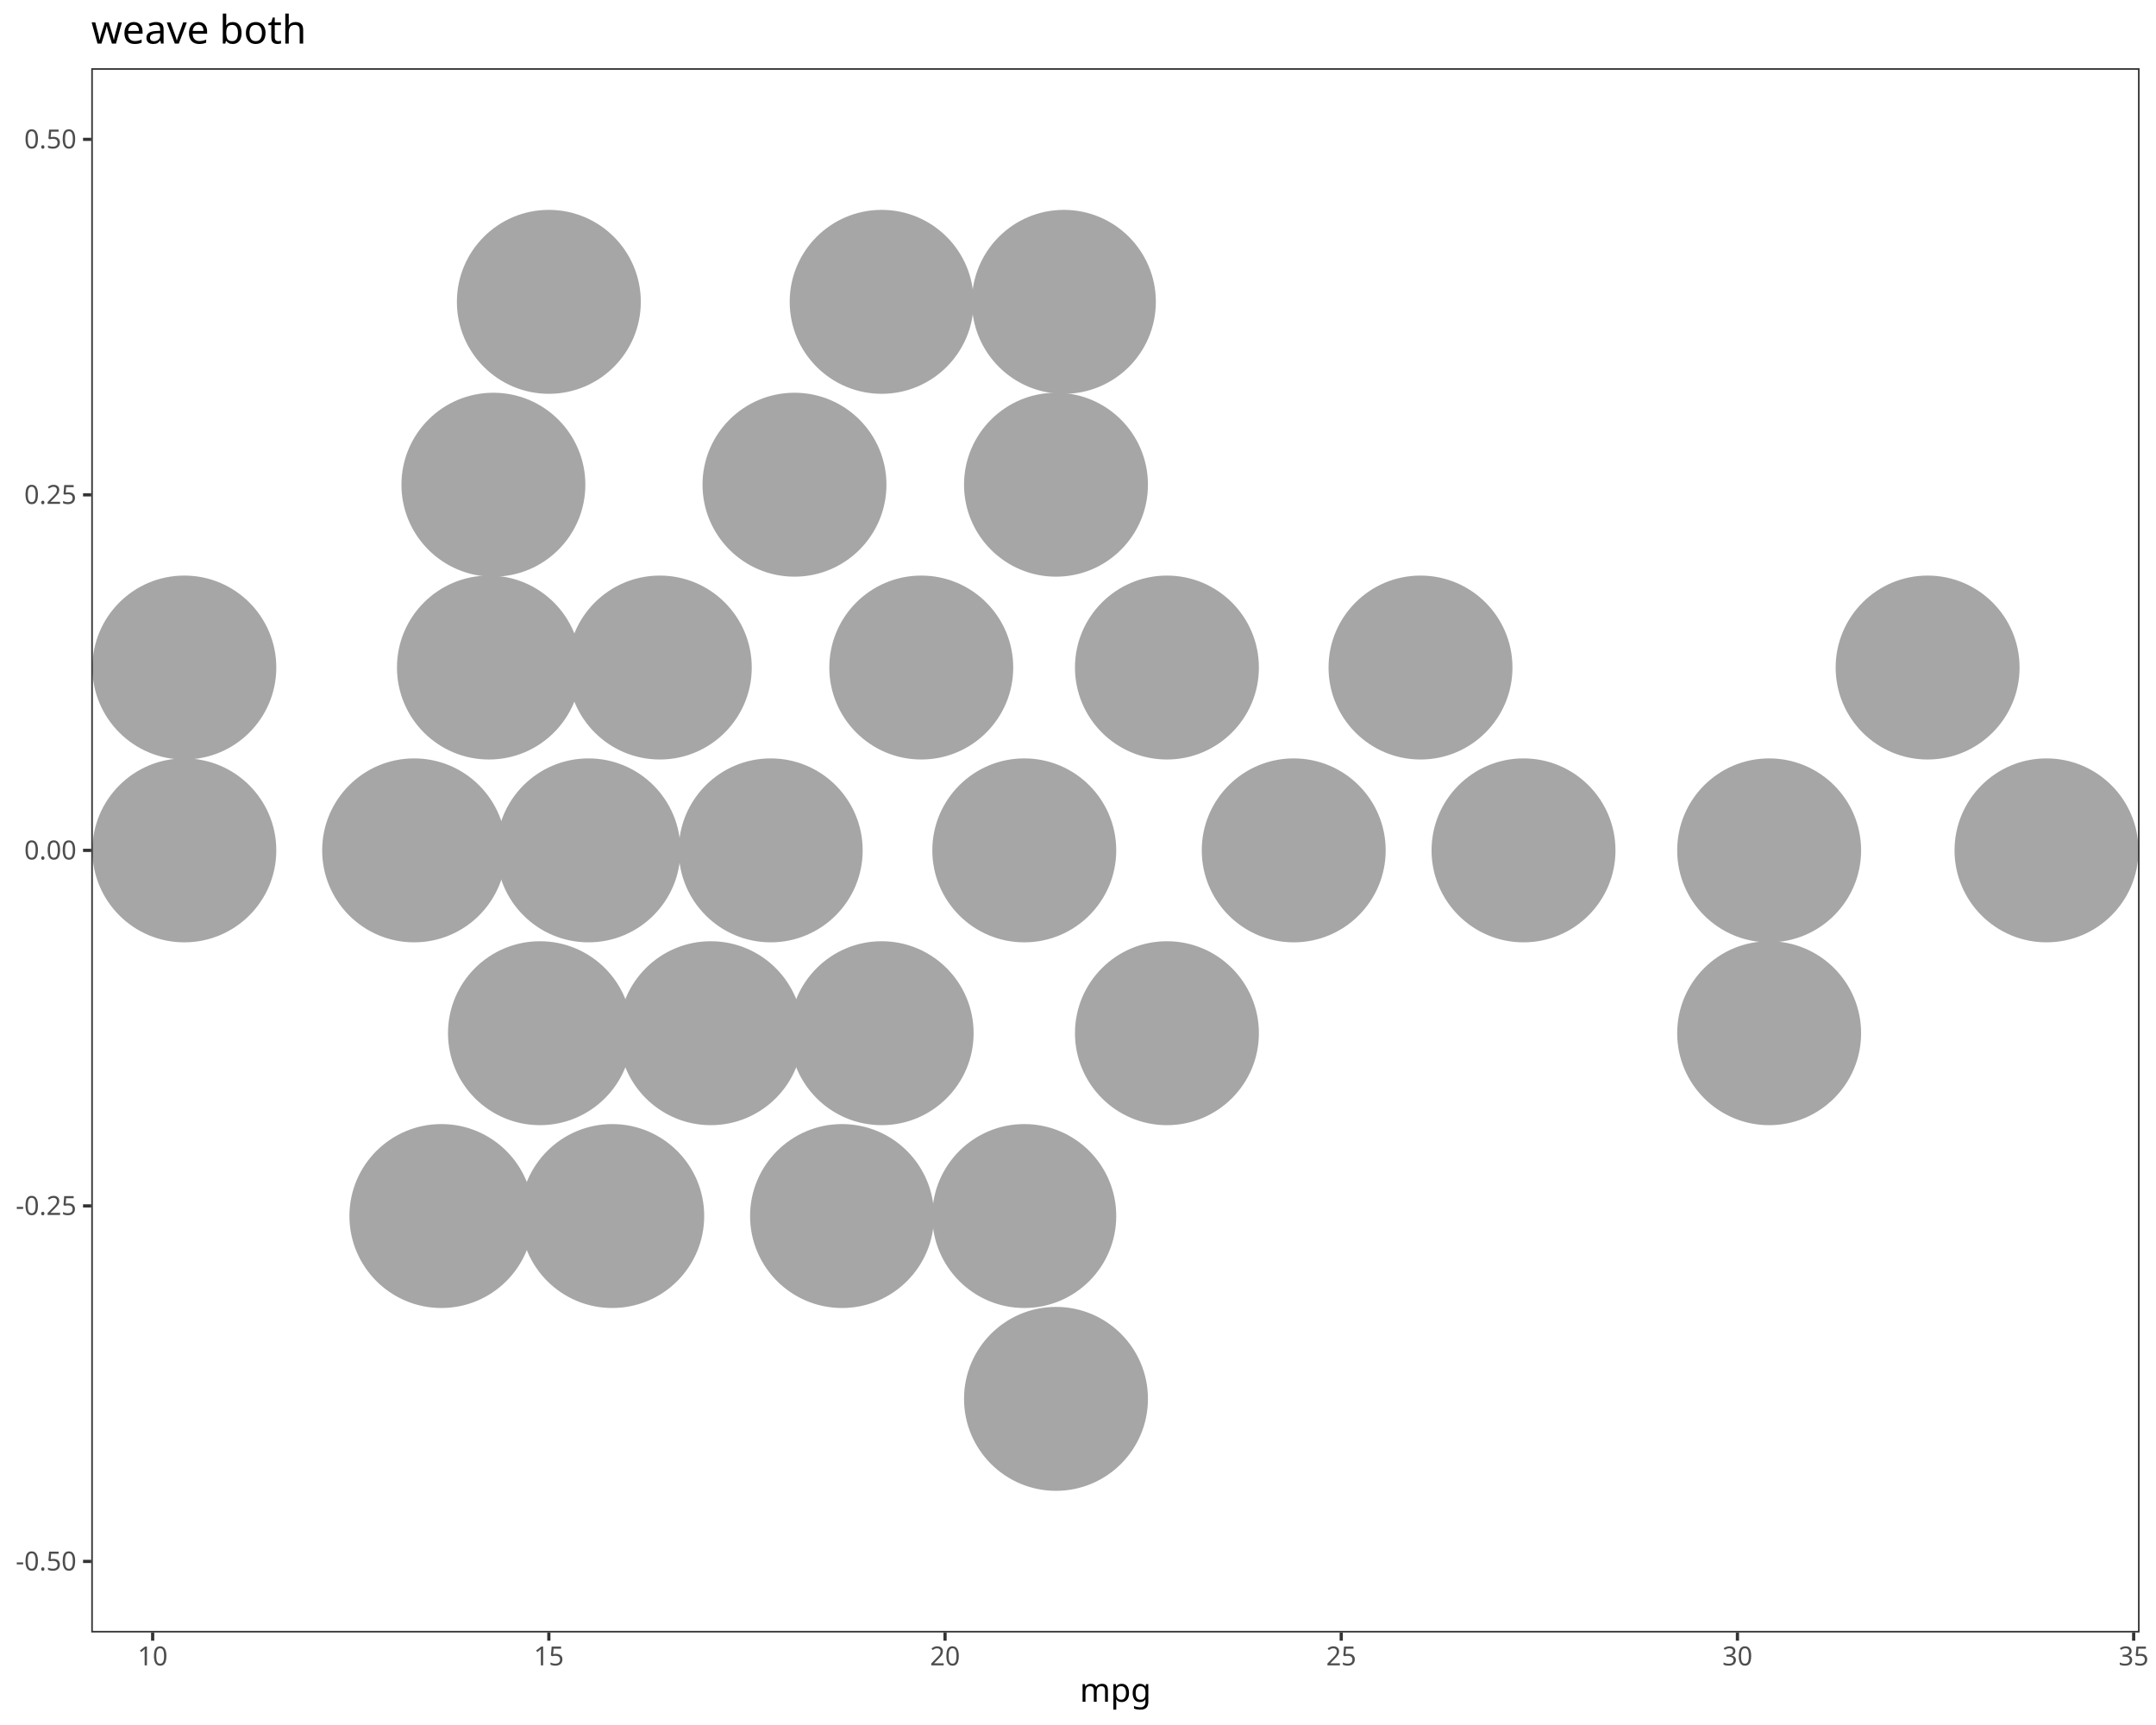
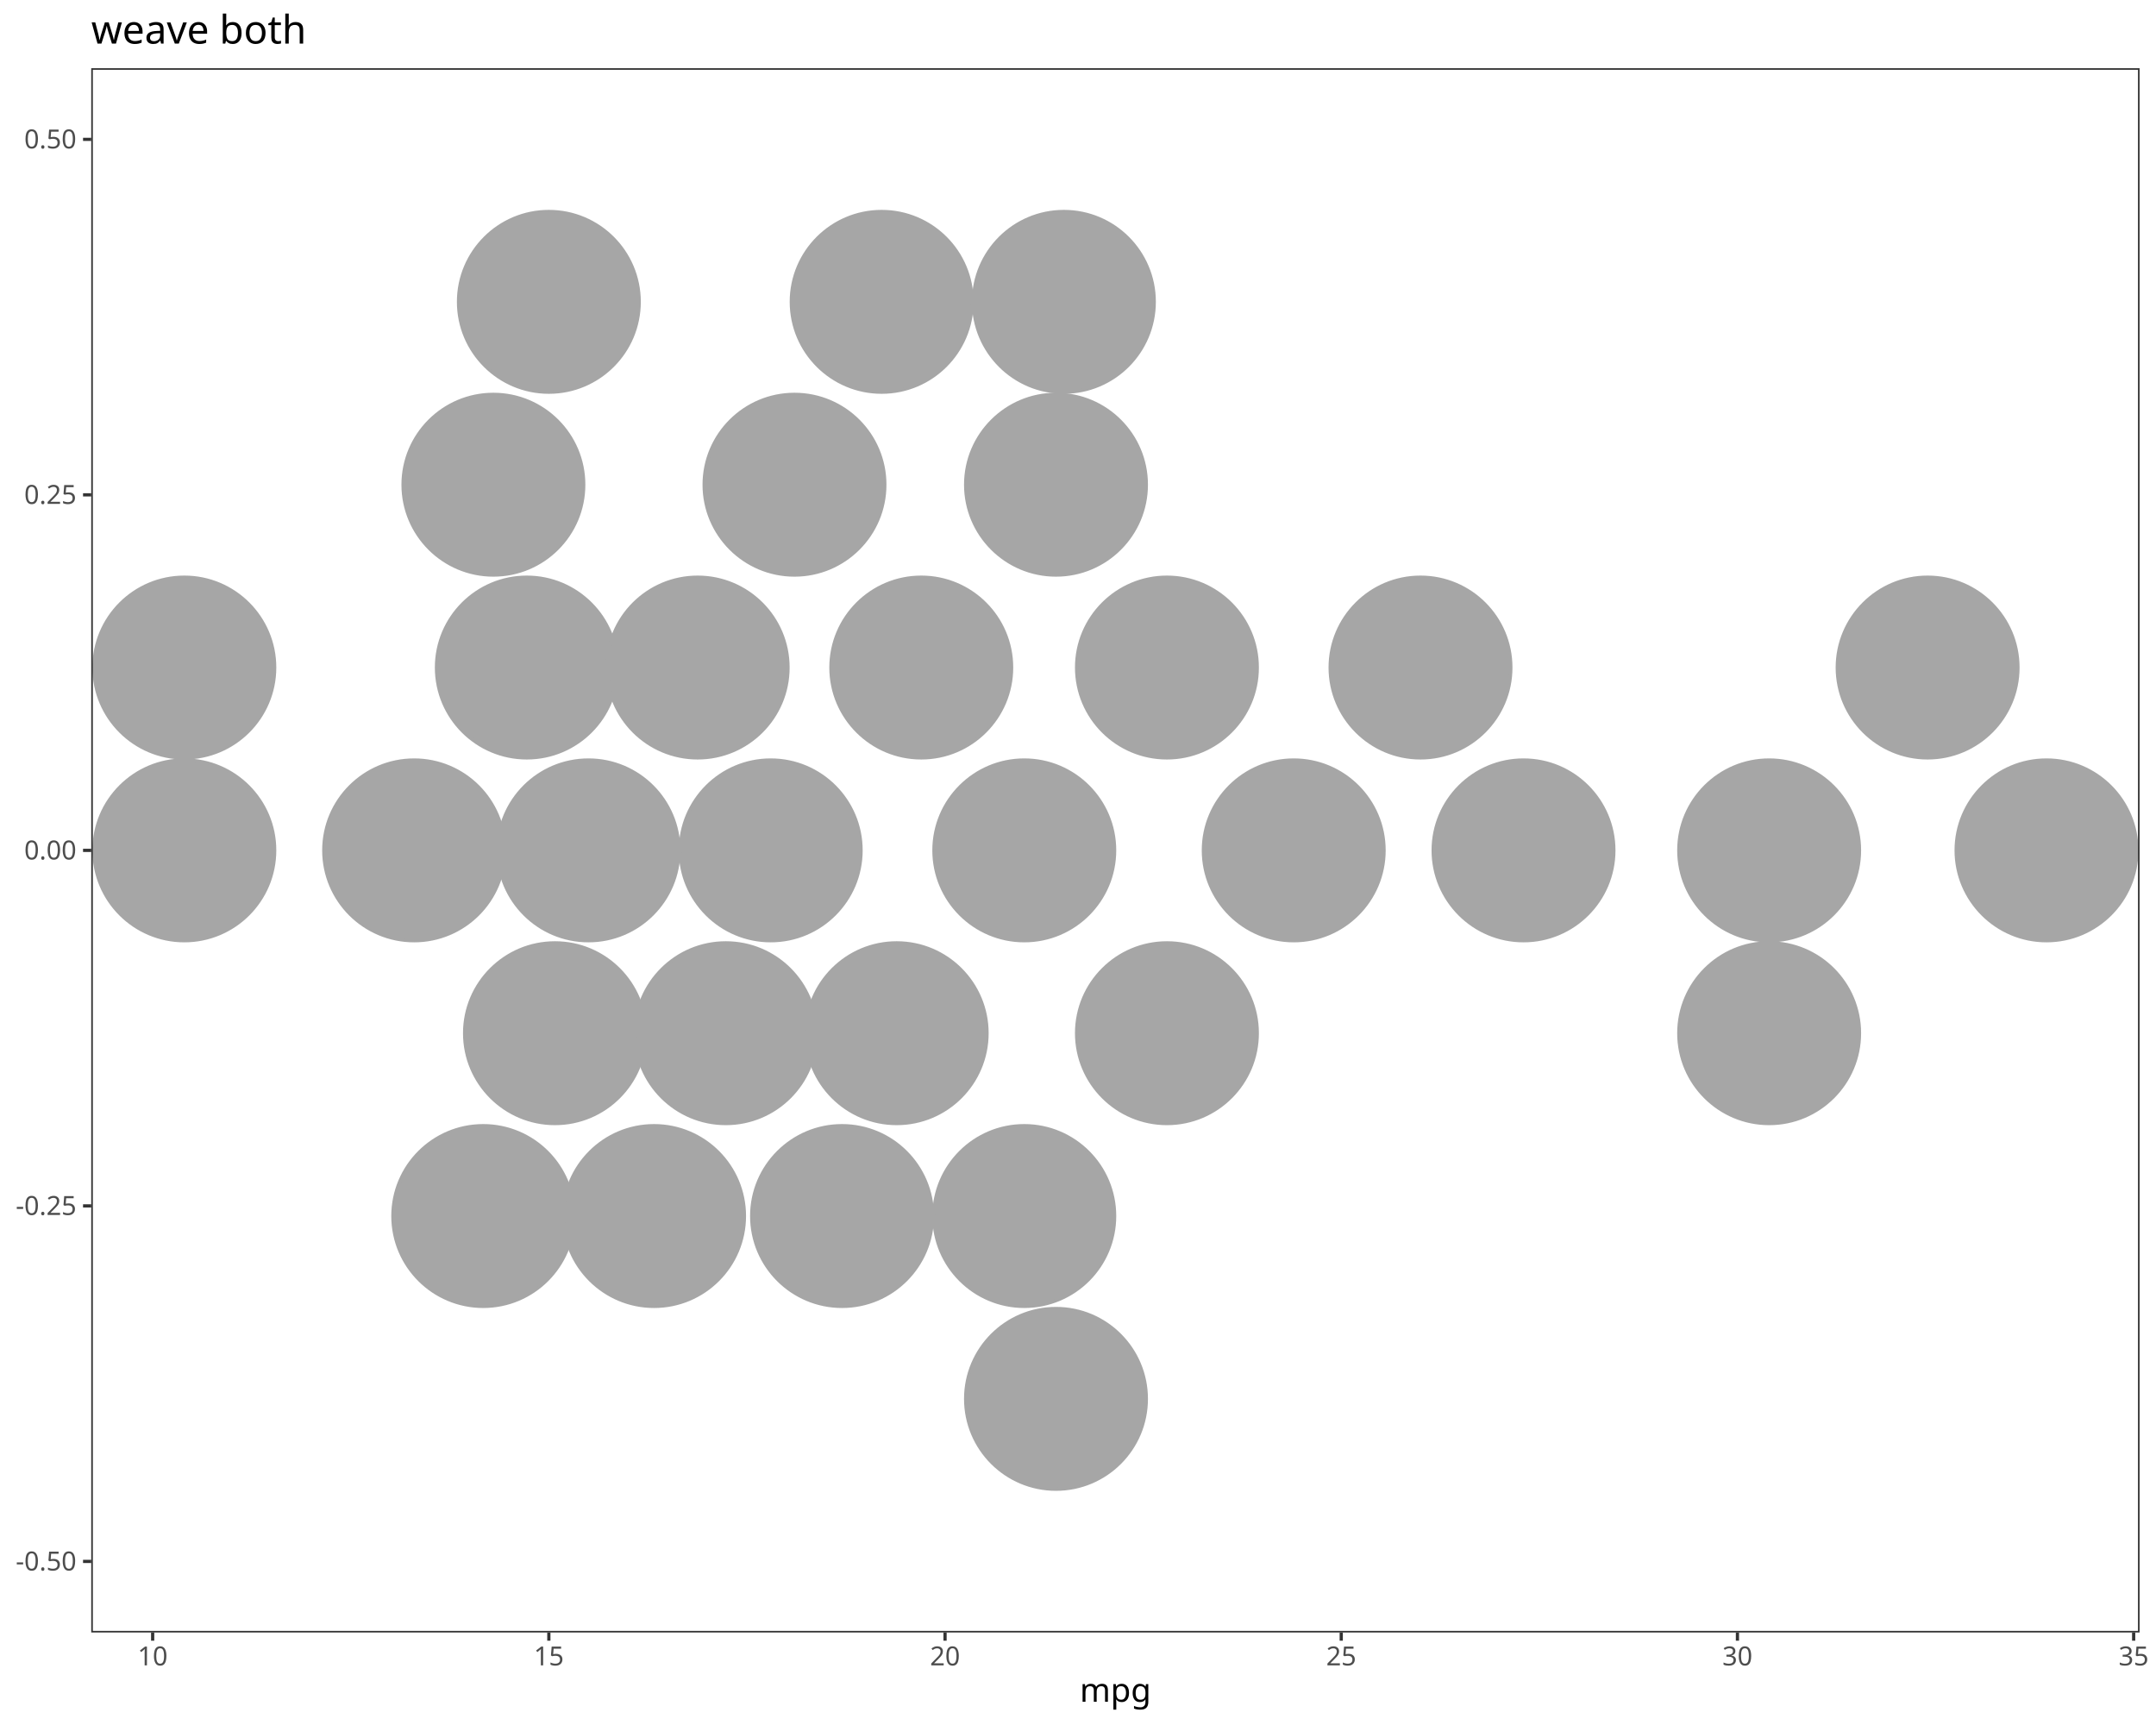
<svg xmlns="http://www.w3.org/2000/svg" class="svglite" data-engine-version="2.0" width="720.00pt" height="576.00pt" viewBox="0 0 720.00 576.00">
  <defs>
    <style type="text/css">
    .svglite line, .svglite polyline, .svglite polygon, .svglite path, .svglite rect, .svglite circle {
      fill: none;
      stroke: #000000;
      stroke-linecap: round;
      stroke-linejoin: round;
      stroke-miterlimit: 10.00;
    }
  </style>
  </defs>
  <rect width="100%" height="100%" style="stroke: none; fill: #FFFFFF;" />
  <defs>
    <clipPath id="cpMC4wMHw3MjAuMDB8MC4wMHw1NzYuMDA=">
      <rect x="0.00" y="0.00" width="720.00" height="576.00" />
    </clipPath>
  </defs>
  <g clip-path="url(#cpMC4wMHw3MjAuMDB8MC4wMHw1NzYuMDA=)">
    <rect x="0.00" y="0.00" width="720.00" height="576.00" style="stroke-width: 1.07; stroke: #FFFFFF; fill: #FFFFFF;" />
  </g>
  <defs>
    <clipPath id="cpMzAuNDd8NzE0LjUyfDIyLjc4fDU0NS4xMQ==">
      <rect x="30.47" y="22.78" width="684.05" height="522.33" />
    </clipPath>
  </defs>
  <g clip-path="url(#cpMzAuNDd8NzE0LjUyfDIyLjc4fDU0NS4xMQ==)">
    <rect x="30.47" y="22.78" width="684.05" height="522.33" style="stroke-width: 1.07; stroke: none; fill: #FFFFFF;" />
    <circle cx="61.56" cy="283.95" r="30.18" style="stroke-width: 1.06; stroke: #A6A6A6; fill: #A6A6A6;" />
    <circle cx="61.56" cy="222.90" r="30.18" style="stroke-width: 1.06; stroke: #A6A6A6; fill: #A6A6A6;" />
    <circle cx="138.30" cy="283.95" r="30.18" style="stroke-width: 1.06; stroke: #A6A6A6; fill: #A6A6A6;" />
-     <circle cx="147.40" cy="406.05" r="30.18" style="stroke-width: 1.06; stroke: #A6A6A6; fill: #A6A6A6;" />
-     <circle cx="163.28" cy="222.90" r="30.18" style="stroke-width: 1.06; stroke: #A6A6A6; fill: #A6A6A6;" />
+     <circle cx="161.38" cy="406.05" r="30.18" style="stroke-width: 1.06; stroke: #A6A6A6; fill: #A6A6A6;" />
    <circle cx="164.77" cy="161.85" r="30.18" style="stroke-width: 1.06; stroke: #A6A6A6; fill: #A6A6A6;" />
-     <circle cx="180.32" cy="345.00" r="30.18" style="stroke-width: 1.06; stroke: #A6A6A6; fill: #A6A6A6;" />
+     <circle cx="175.93" cy="222.90" r="30.18" style="stroke-width: 1.06; stroke: #A6A6A6; fill: #A6A6A6;" />
    <circle cx="183.29" cy="100.79" r="30.18" style="stroke-width: 1.06; stroke: #A6A6A6; fill: #A6A6A6;" />
+     <circle cx="185.33" cy="345.00" r="30.18" style="stroke-width: 1.06; stroke: #A6A6A6; fill: #A6A6A6;" />
    <circle cx="196.52" cy="283.95" r="30.18" style="stroke-width: 1.06; stroke: #A6A6A6; fill: #A6A6A6;" />
-     <circle cx="204.46" cy="406.05" r="30.18" style="stroke-width: 1.06; stroke: #A6A6A6; fill: #A6A6A6;" />
-     <circle cx="220.34" cy="222.90" r="30.18" style="stroke-width: 1.06; stroke: #A6A6A6; fill: #A6A6A6;" />
-     <circle cx="237.37" cy="345.00" r="30.18" style="stroke-width: 1.06; stroke: #A6A6A6; fill: #A6A6A6;" />
+     <circle cx="218.43" cy="406.05" r="30.18" style="stroke-width: 1.06; stroke: #A6A6A6; fill: #A6A6A6;" />
+     <circle cx="232.99" cy="222.90" r="30.18" style="stroke-width: 1.06; stroke: #A6A6A6; fill: #A6A6A6;" />
+     <circle cx="242.39" cy="345.00" r="30.18" style="stroke-width: 1.06; stroke: #A6A6A6; fill: #A6A6A6;" />
    <circle cx="257.38" cy="283.95" r="30.18" style="stroke-width: 1.06; stroke: #A6A6A6; fill: #A6A6A6;" />
    <circle cx="265.32" cy="161.85" r="30.18" style="stroke-width: 1.06; stroke: #A6A6A6; fill: #A6A6A6;" />
    <circle cx="281.20" cy="406.05" r="30.18" style="stroke-width: 1.06; stroke: #A6A6A6; fill: #A6A6A6;" />
-     <circle cx="294.43" cy="345.00" r="30.18" style="stroke-width: 1.06; stroke: #A6A6A6; fill: #A6A6A6;" />
    <circle cx="294.43" cy="100.79" r="30.18" style="stroke-width: 1.06; stroke: #A6A6A6; fill: #A6A6A6;" />
+     <circle cx="299.45" cy="345.00" r="30.18" style="stroke-width: 1.06; stroke: #A6A6A6; fill: #A6A6A6;" />
    <circle cx="307.66" cy="222.90" r="30.18" style="stroke-width: 1.06; stroke: #A6A6A6; fill: #A6A6A6;" />
    <circle cx="342.06" cy="406.05" r="30.18" style="stroke-width: 1.06; stroke: #A6A6A6; fill: #A6A6A6;" />
    <circle cx="342.06" cy="283.95" r="30.18" style="stroke-width: 1.06; stroke: #A6A6A6; fill: #A6A6A6;" />
    <circle cx="352.65" cy="467.10" r="30.18" style="stroke-width: 1.06; stroke: #A6A6A6; fill: #A6A6A6;" />
    <circle cx="352.65" cy="161.85" r="30.18" style="stroke-width: 1.06; stroke: #A6A6A6; fill: #A6A6A6;" />
    <circle cx="355.29" cy="100.79" r="30.18" style="stroke-width: 1.06; stroke: #A6A6A6; fill: #A6A6A6;" />
    <circle cx="389.70" cy="345.00" r="30.18" style="stroke-width: 1.06; stroke: #A6A6A6; fill: #A6A6A6;" />
    <circle cx="389.70" cy="222.90" r="30.18" style="stroke-width: 1.06; stroke: #A6A6A6; fill: #A6A6A6;" />
    <circle cx="432.04" cy="283.95" r="30.18" style="stroke-width: 1.06; stroke: #A6A6A6; fill: #A6A6A6;" />
    <circle cx="474.38" cy="222.90" r="30.18" style="stroke-width: 1.06; stroke: #A6A6A6; fill: #A6A6A6;" />
    <circle cx="508.78" cy="283.95" r="30.18" style="stroke-width: 1.06; stroke: #A6A6A6; fill: #A6A6A6;" />
    <circle cx="590.81" cy="345.00" r="30.18" style="stroke-width: 1.06; stroke: #A6A6A6; fill: #A6A6A6;" />
    <circle cx="590.81" cy="283.95" r="30.18" style="stroke-width: 1.06; stroke: #A6A6A6; fill: #A6A6A6;" />
    <circle cx="643.73" cy="222.90" r="30.18" style="stroke-width: 1.06; stroke: #A6A6A6; fill: #A6A6A6;" />
    <circle cx="683.43" cy="283.95" r="30.18" style="stroke-width: 1.06; stroke: #A6A6A6; fill: #A6A6A6;" />
    <rect x="30.47" y="22.78" width="684.05" height="522.33" style="stroke-width: 1.07; stroke: #333333;" />
  </g>
  <g clip-path="url(#cpMC4wMHw3MjAuMDB8MC4wMHw1NzYuMDA=)">
    <text x="25.54" y="524.40" text-anchor="end" style="font-size: 8.80px; fill: #4D4D4D; font-family: sans;" textLength="20.06px" lengthAdjust="spacingAndGlyphs">-0.50</text>
    <text x="25.54" y="405.69" text-anchor="end" style="font-size: 8.80px; fill: #4D4D4D; font-family: sans;" textLength="20.06px" lengthAdjust="spacingAndGlyphs">-0.25</text>
    <text x="25.54" y="286.98" text-anchor="end" style="font-size: 8.80px; fill: #4D4D4D; font-family: sans;" textLength="17.13px" lengthAdjust="spacingAndGlyphs">0.00</text>
    <text x="25.54" y="168.26" text-anchor="end" style="font-size: 8.80px; fill: #4D4D4D; font-family: sans;" textLength="17.13px" lengthAdjust="spacingAndGlyphs">0.25</text>
    <text x="25.54" y="49.55" text-anchor="end" style="font-size: 8.80px; fill: #4D4D4D; font-family: sans;" textLength="17.13px" lengthAdjust="spacingAndGlyphs">0.50</text>
    <polyline points="27.73,521.37 30.47,521.37 " style="stroke-width: 1.07; stroke: #333333; stroke-linecap: butt;" />
    <polyline points="27.73,402.66 30.47,402.66 " style="stroke-width: 1.07; stroke: #333333; stroke-linecap: butt;" />
    <polyline points="27.73,283.95 30.47,283.95 " style="stroke-width: 1.07; stroke: #333333; stroke-linecap: butt;" />
    <polyline points="27.73,165.24 30.47,165.24 " style="stroke-width: 1.07; stroke: #333333; stroke-linecap: butt;" />
    <polyline points="27.73,46.53 30.47,46.53 " style="stroke-width: 1.07; stroke: #333333; stroke-linecap: butt;" />
    <polyline points="50.98,547.85 50.98,545.11 " style="stroke-width: 1.07; stroke: #333333; stroke-linecap: butt;" />
    <polyline points="183.29,547.85 183.29,545.11 " style="stroke-width: 1.07; stroke: #333333; stroke-linecap: butt;" />
    <polyline points="315.60,547.85 315.60,545.11 " style="stroke-width: 1.07; stroke: #333333; stroke-linecap: butt;" />
    <polyline points="447.91,547.85 447.91,545.11 " style="stroke-width: 1.07; stroke: #333333; stroke-linecap: butt;" />
    <polyline points="580.22,547.85 580.22,545.11 " style="stroke-width: 1.07; stroke: #333333; stroke-linecap: butt;" />
    <polyline points="712.54,547.85 712.54,545.11 " style="stroke-width: 1.07; stroke: #333333; stroke-linecap: butt;" />
    <text x="50.98" y="556.10" text-anchor="middle" style="font-size: 8.80px; fill: #4D4D4D; font-family: sans;" textLength="9.79px" lengthAdjust="spacingAndGlyphs">10</text>
    <text x="183.29" y="556.10" text-anchor="middle" style="font-size: 8.80px; fill: #4D4D4D; font-family: sans;" textLength="9.79px" lengthAdjust="spacingAndGlyphs">15</text>
    <text x="315.60" y="556.10" text-anchor="middle" style="font-size: 8.80px; fill: #4D4D4D; font-family: sans;" textLength="9.79px" lengthAdjust="spacingAndGlyphs">20</text>
    <text x="447.91" y="556.10" text-anchor="middle" style="font-size: 8.80px; fill: #4D4D4D; font-family: sans;" textLength="9.79px" lengthAdjust="spacingAndGlyphs">25</text>
    <text x="580.22" y="556.10" text-anchor="middle" style="font-size: 8.80px; fill: #4D4D4D; font-family: sans;" textLength="9.79px" lengthAdjust="spacingAndGlyphs">30</text>
    <text x="712.54" y="556.10" text-anchor="middle" style="font-size: 8.80px; fill: #4D4D4D; font-family: sans;" textLength="9.79px" lengthAdjust="spacingAndGlyphs">35</text>
    <text x="372.50" y="568.24" text-anchor="middle" style="font-size: 11.00px; font-family: sans;" textLength="21.40px" lengthAdjust="spacingAndGlyphs">mpg</text>
    <text x="30.47" y="14.56" style="font-size: 13.20px; font-family: sans;" textLength="67.53px" lengthAdjust="spacingAndGlyphs">weave both</text>
  </g>
</svg>
